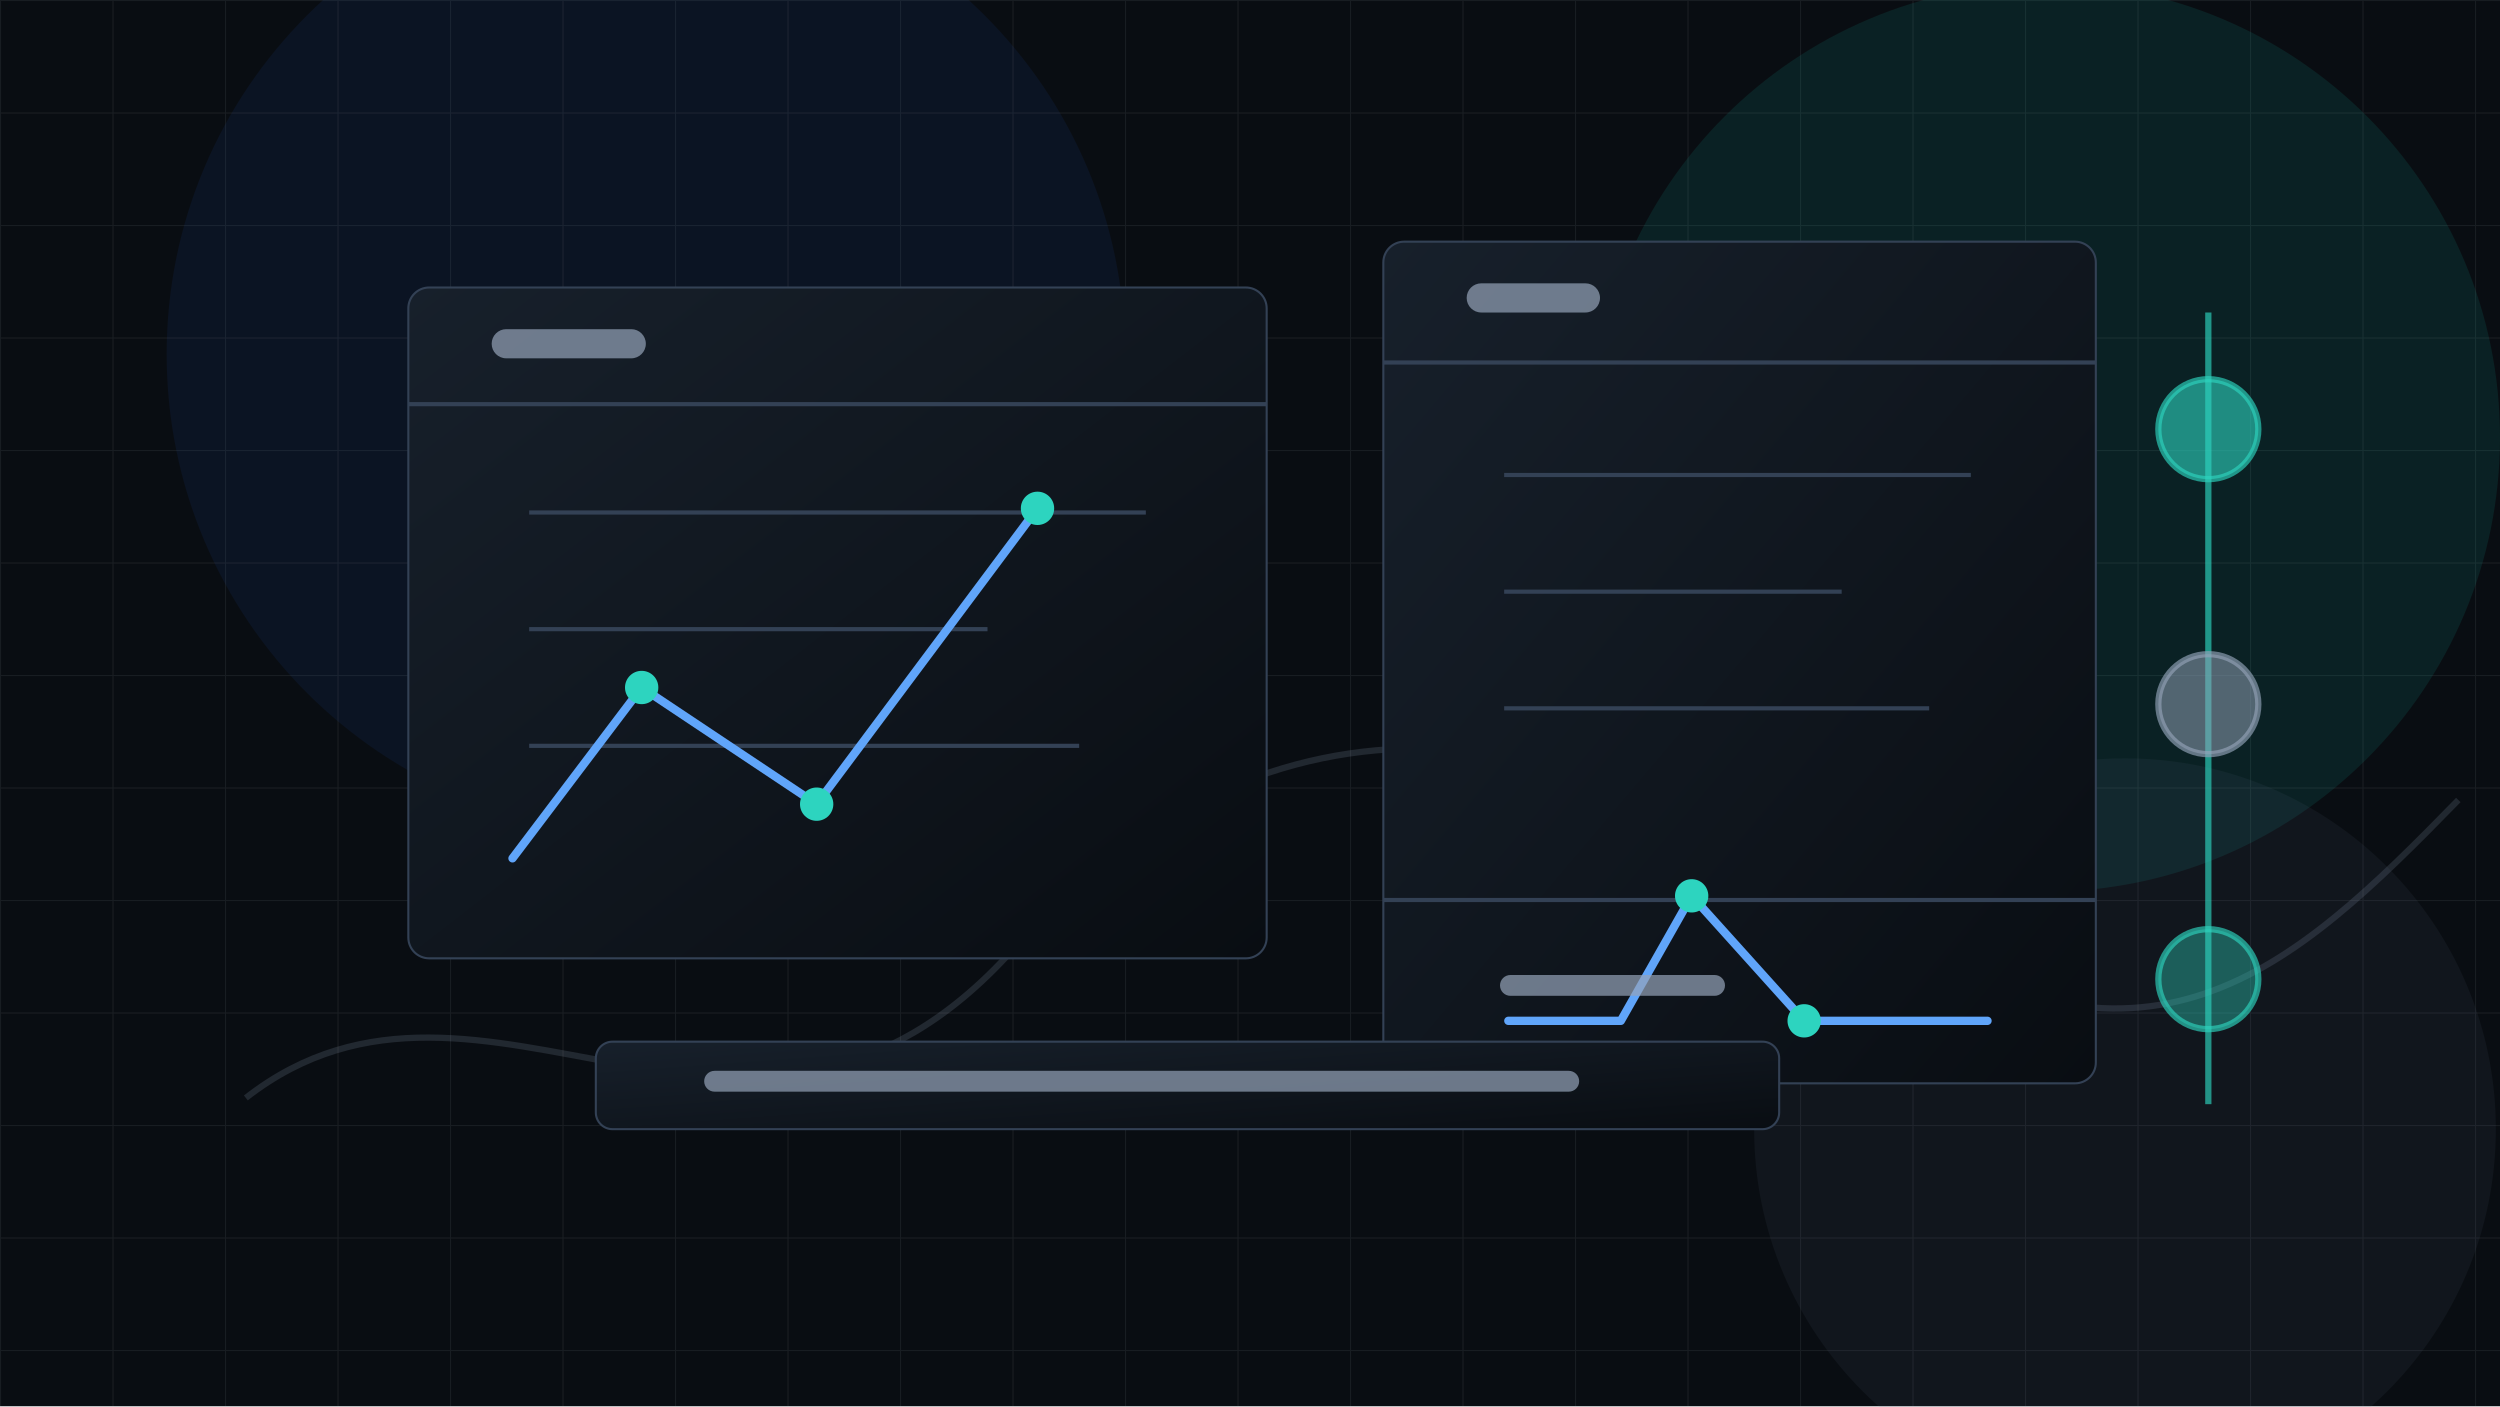
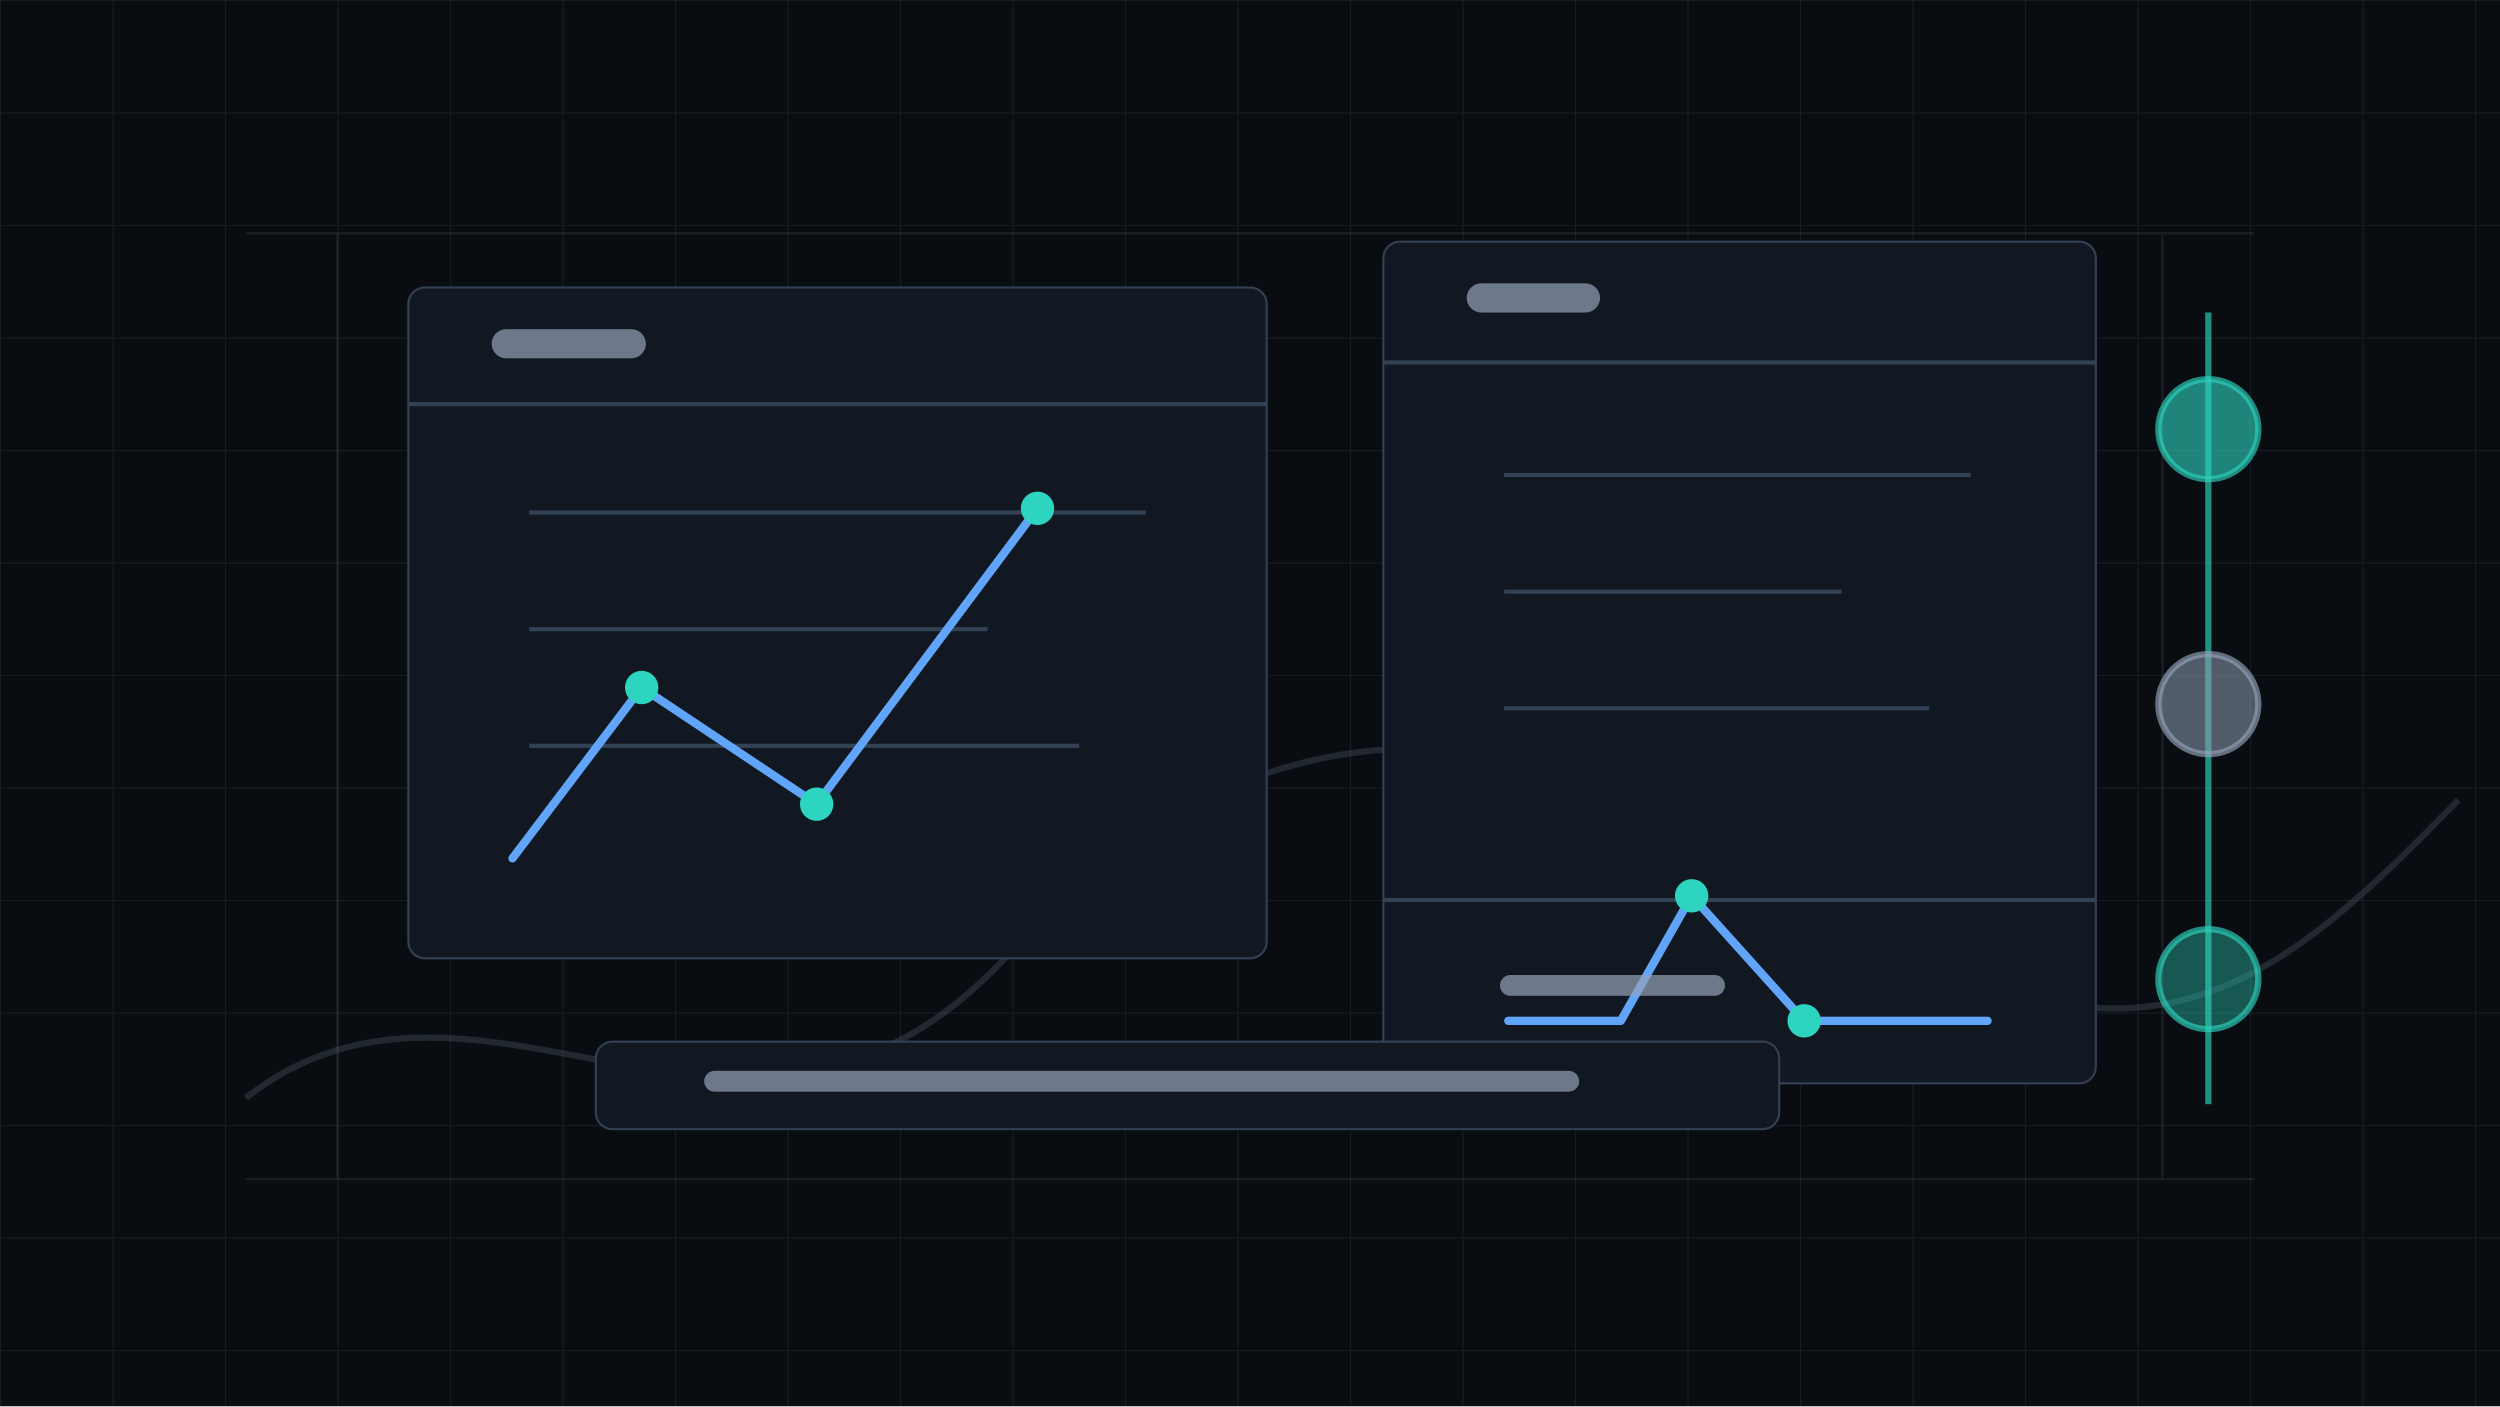
<svg xmlns="http://www.w3.org/2000/svg" viewBox="0 0 1200 675" role="img" aria-label="SOLUS 工程界面抽象图">
  <defs>
-     <linearGradient id="panel" x1="0" y1="0" x2="1" y2="1">
-       <stop offset="0" stop-color="#17202b" />
-       <stop offset="1" stop-color="#090d12" />
-     </linearGradient>
    <pattern id="grid" width="54" height="54" patternUnits="userSpaceOnUse">
      <path d="M54 0H0v54" fill="none" stroke="#edf2f7" stroke-opacity=".07" />
    </pattern>
  </defs>
  <rect width="1200" height="675" fill="#090d12" />
  <rect width="1200" height="675" fill="url(#grid)" />
  <path d="M118 527C232 438 360 596 486 456s272-112 408-18 206 28 286-54" fill="none" stroke="#94a3b8" stroke-opacity=".18" stroke-width="3" />
-   <circle cx="310" cy="170" r="230" fill="#2563eb" opacity=".08" />
-   <circle cx="982" cy="210" r="218" fill="#14b8a6" opacity=".12" />
-   <circle cx="1020" cy="542" r="178" fill="#64748b" opacity=".09" />
-   <g fill="url(#panel)" stroke="#334155">
-     <rect x="196" y="138" width="412" height="322" rx="10" />
-     <rect x="664" y="116" width="342" height="404" rx="10" />
+   <path d="M118 112H1082M118 566H1082M162 112v454M1038 112v454" fill="none" stroke="#edf2f7" stroke-opacity=".08" />
+   <g fill="#111821" stroke="#334155">
+     <rect x="196" y="138" width="412" height="322" rx="8" />
+     <rect x="664" y="116" width="342" height="404" rx="8" />
    <rect x="286" y="500" width="568" height="42" rx="8" />
  </g>
  <g stroke="#334155" stroke-width="2">
    <path d="M196 194h412M664 174h342M664 432h342" />
    <path d="M254 246h296M254 302h220M254 358h264M722 228h224M722 284h162M722 340h204" />
  </g>
  <g stroke="#60a5fa" stroke-width="4" fill="none" stroke-linecap="round" stroke-linejoin="round">
    <path d="M246 412l62-82 84 56 106-142" />
    <path d="M724 490h54l34-60 54 60h88" />
  </g>
  <g fill="#2dd4bf">
    <circle cx="308" cy="330" r="8" />
    <circle cx="392" cy="386" r="8" />
    <circle cx="498" cy="244" r="8" />
    <circle cx="812" cy="430" r="8" />
    <circle cx="866" cy="490" r="8" />
  </g>
  <g fill="#94a3b8" opacity=".7">
    <rect x="236" y="158" width="74" height="14" rx="7" />
    <rect x="704" y="136" width="64" height="14" rx="7" />
    <rect x="720" y="468" width="108" height="10" rx="5" />
    <rect x="338" y="514" width="420" height="10" rx="5" />
  </g>
  <g stroke="#2dd4bf" stroke-opacity=".65" stroke-width="3">
    <path d="M1060 150v380" />
    <circle cx="1060" cy="206" r="24" fill="#2dd4bf" fill-opacity=".6" />
    <circle cx="1060" cy="338" r="24" fill="#94a3b8" fill-opacity=".52" stroke="#94a3b8" />
    <circle cx="1060" cy="470" r="24" fill="#2dd4bf" fill-opacity=".38" />
  </g>
</svg>
